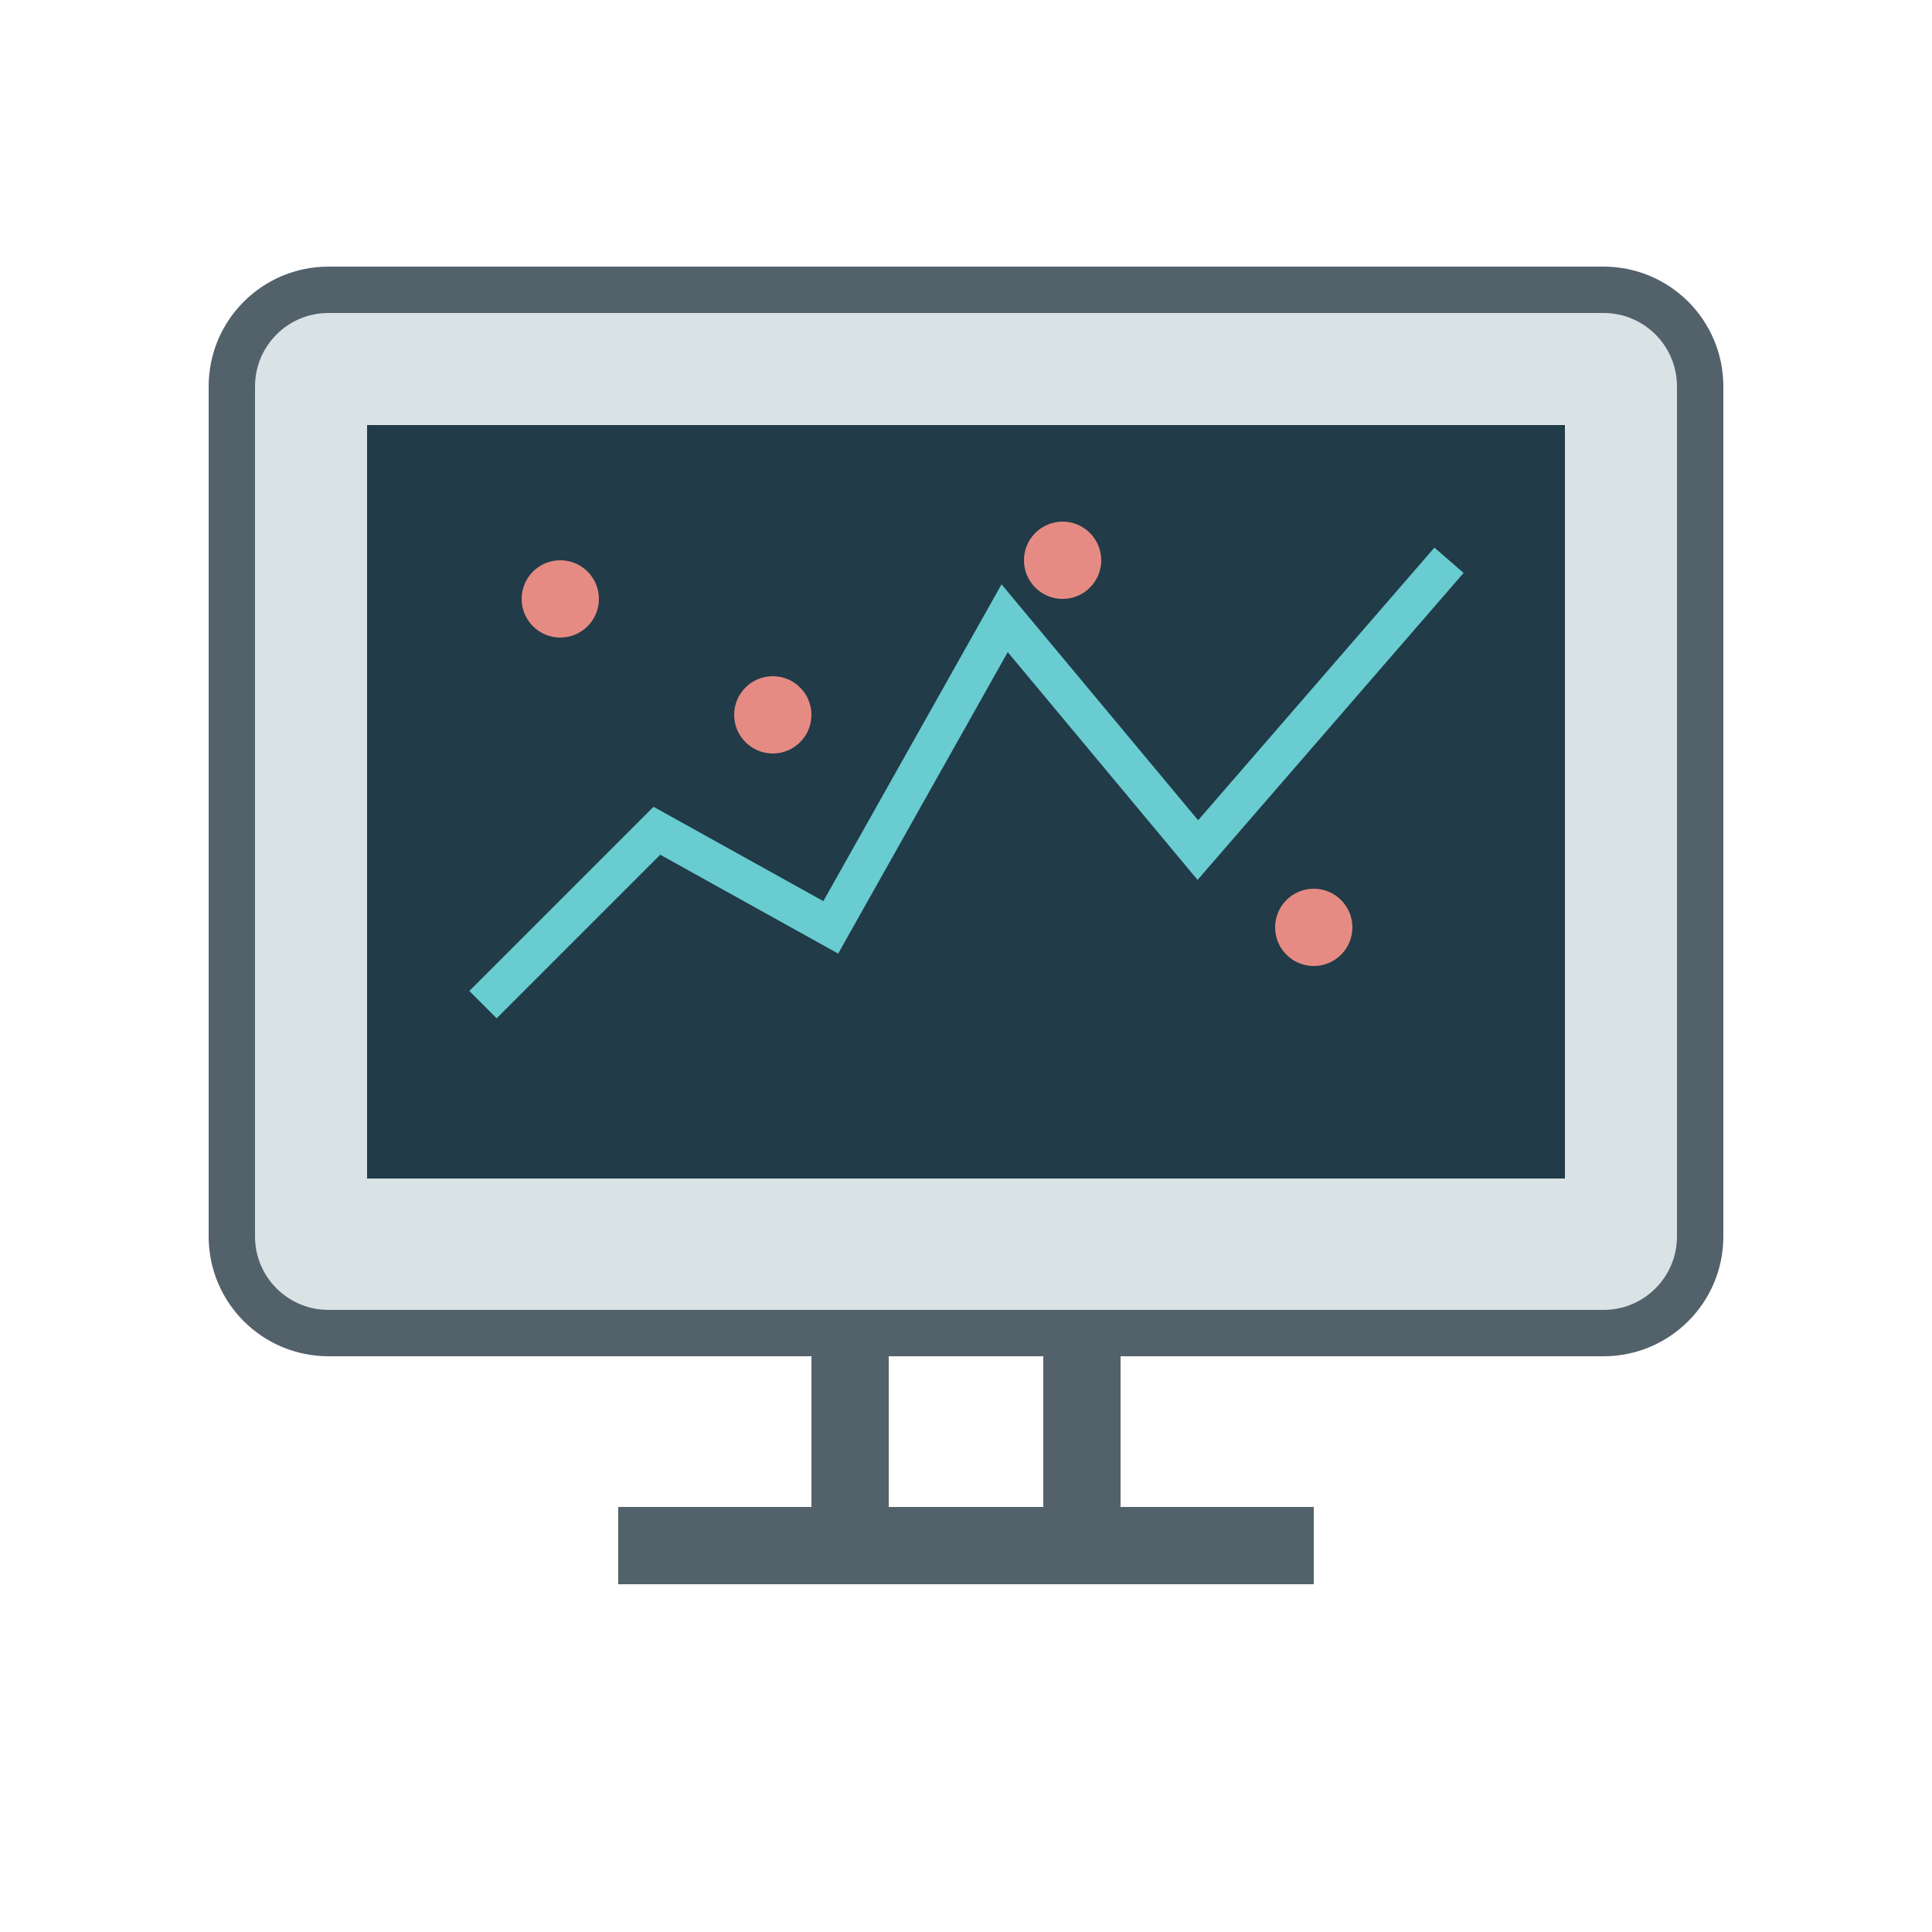
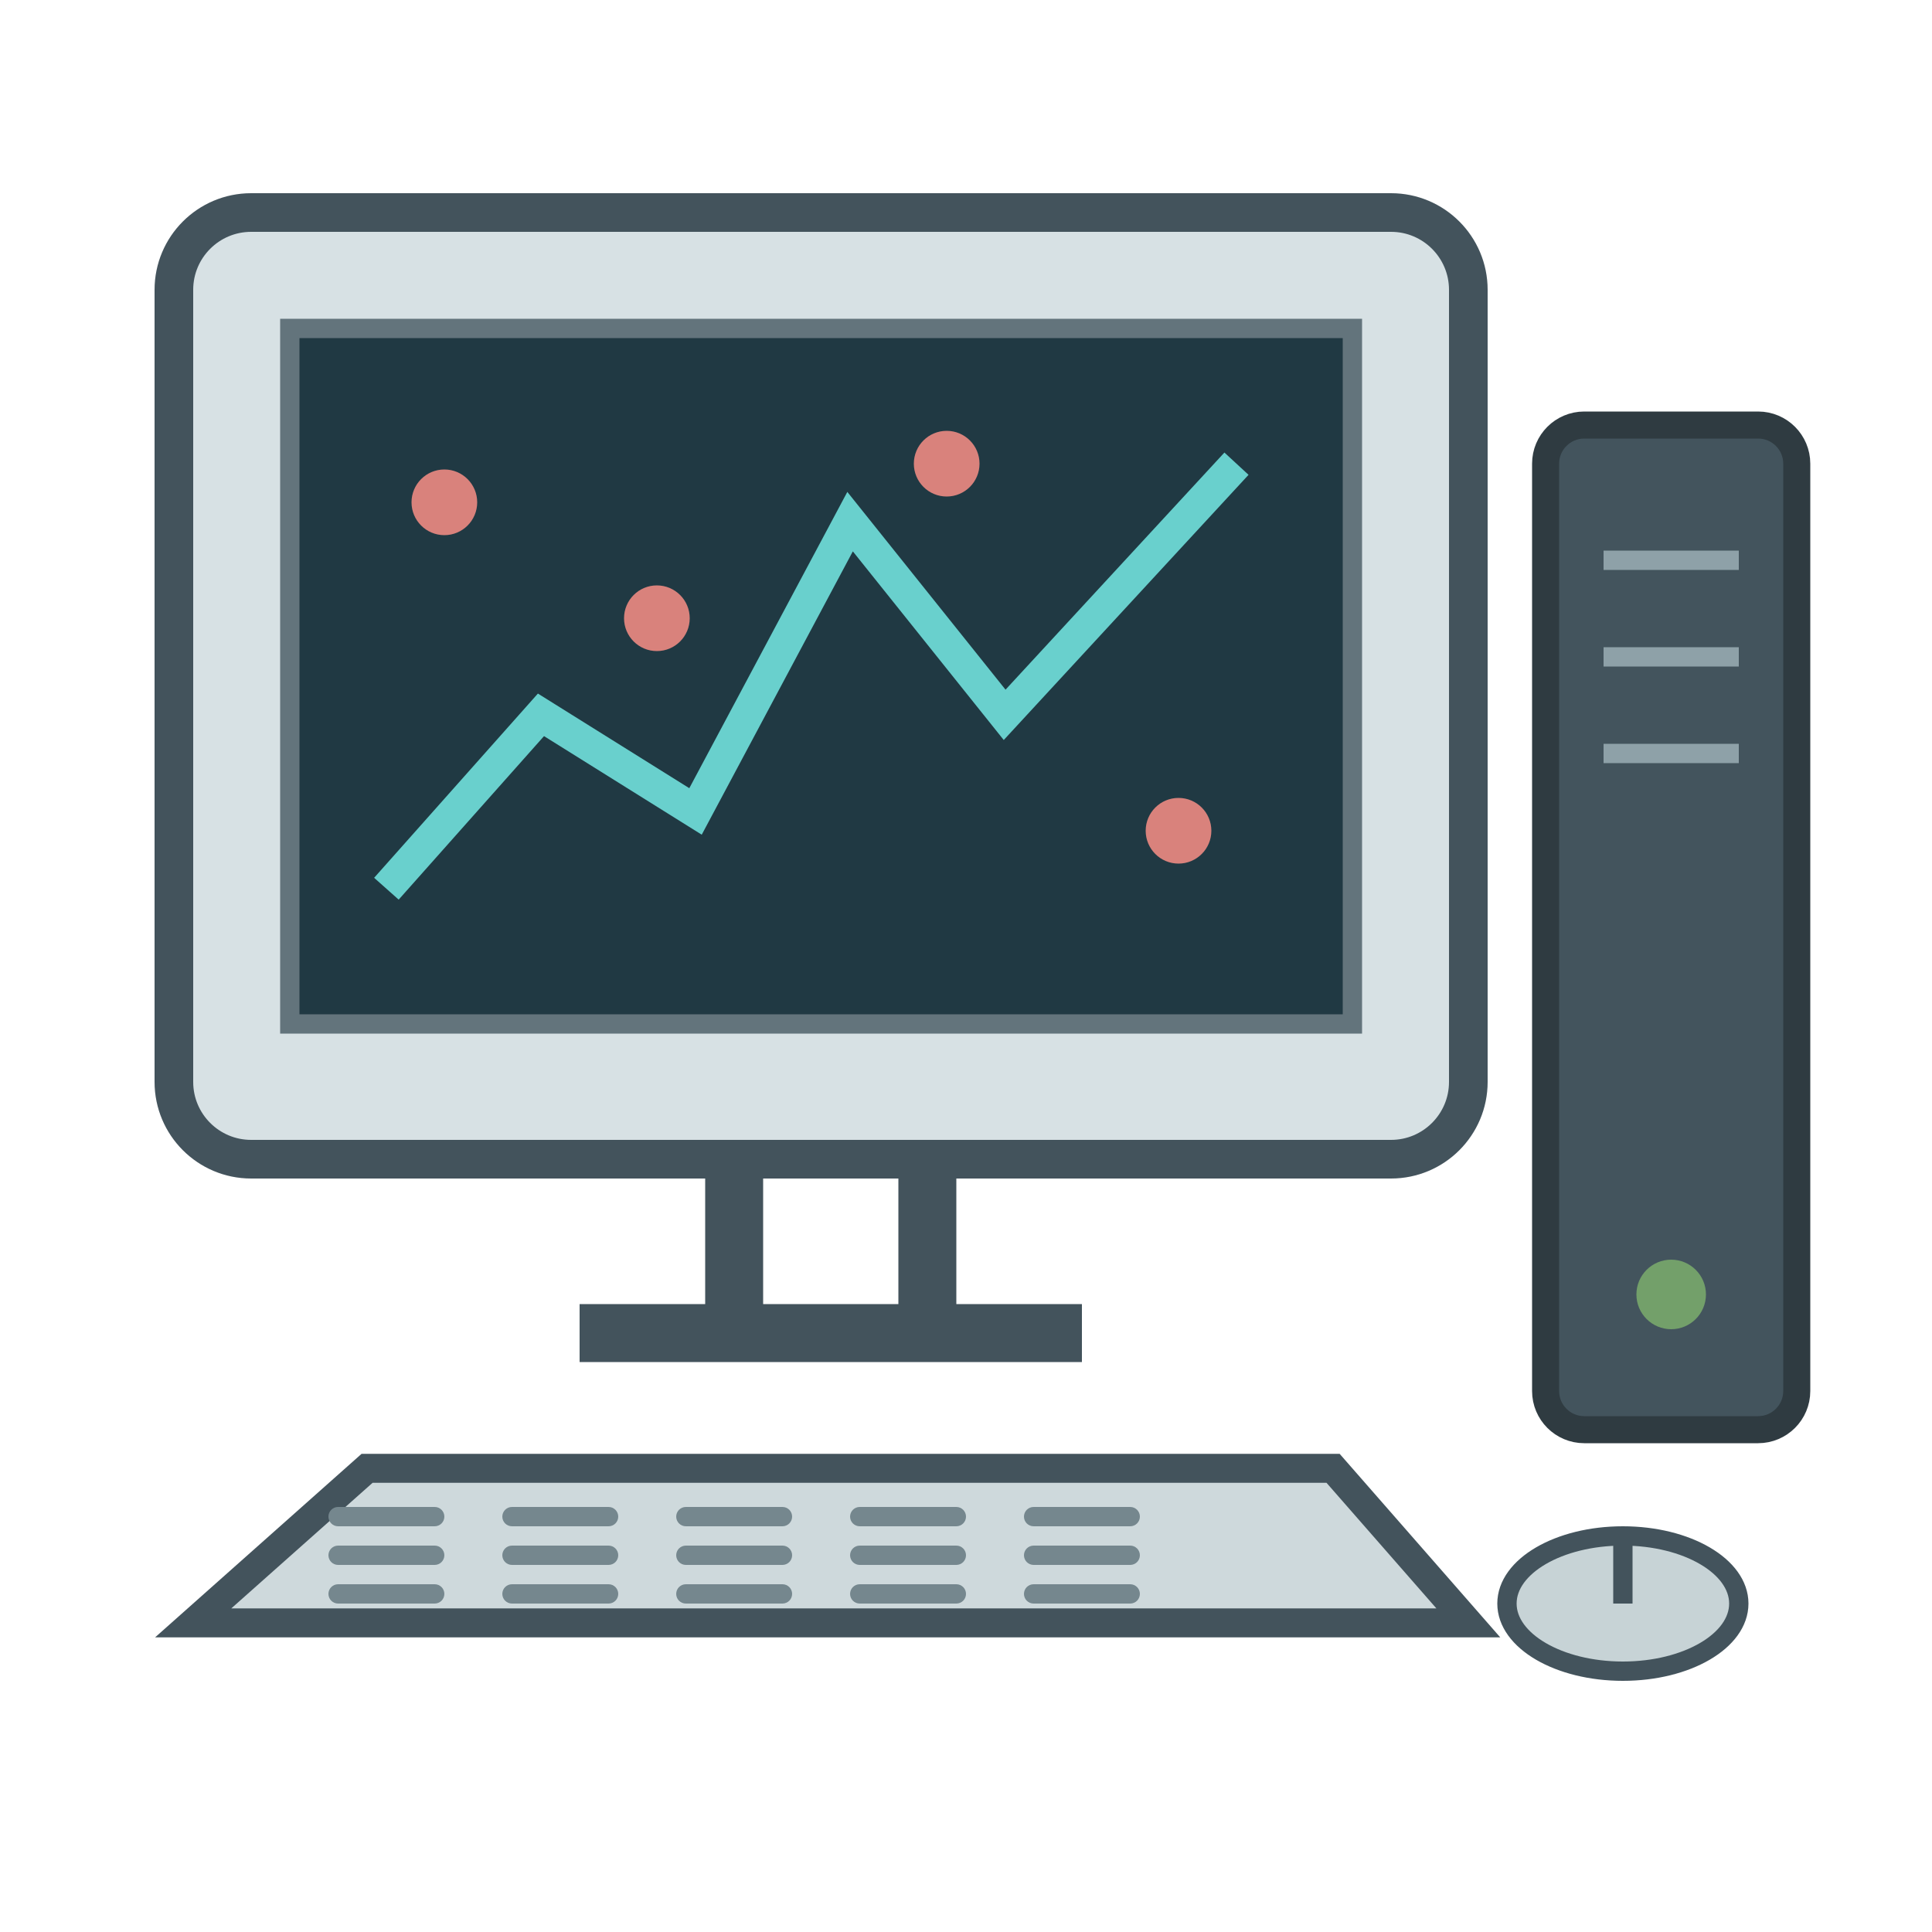
<svg xmlns="http://www.w3.org/2000/svg" viewBox="0 0 100 100" role="img" aria-labelledby="title desc">
-   <rect x="12" y="15" width="76" height="54" rx="5" fill="#D9E2E5" stroke="#53616B" stroke-width="2.4" />
-   <rect x="19" y="22" width="62" height="39" fill="#213B48" />
-   <path d="M25 52l9-9 9 5 9-16 10 12 13-15" fill="none" stroke="#68CCD0" stroke-width="2" />
-   <circle cx="29" cy="31" r="2" fill="#E68B83" />
-   <circle cx="40" cy="37" r="2" fill="#E68B83" />
-   <circle cx="55" cy="29" r="2" fill="#E68B83" />
-   <circle cx="68" cy="48" r="2" fill="#E68B83" />
-   <path d="M44 69v10M56 69v10M32 80h36" stroke="#53616B" stroke-width="4" />
+   <rect x="9" y="11" width="67" height="49" rx="4" fill="#D7E1E4" stroke="#43535C" stroke-width="2" />
+   <rect x="15" y="17" width="55" height="36" fill="#203943" stroke="#63747C" />
+   <path d="M20 46l8-9 8 5 8-15 8 10 12-13" fill="none" stroke="#69D0CD" stroke-width="1.7" />
+   <circle cx="23" cy="26" r="1.7" fill="#D9827C" />
+   <circle cx="34" cy="32" r="1.7" fill="#D9827C" />
+   <circle cx="49" cy="24" r="1.7" fill="#D9827C" />
+   <circle cx="61" cy="43" r="1.7" fill="#D9827C" />
+   <path d="M38 60v8M48 60v8M30 69h26" stroke="#43535C" stroke-width="3" />
+   <path d="M19 76h50l7 8H10z" fill="#CED9DC" stroke="#43535C" stroke-width="1.5" />
+   <rect x="17" y="78" width="6" height="1" rx=".5" fill="#75878E" />
+   <rect x="26" y="78" width="6" height="1" rx=".5" fill="#75878E" />
+   <rect x="35" y="78" width="6" height="1" rx=".5" fill="#75878E" />
+   <rect x="44" y="78" width="6" height="1" rx=".5" fill="#75878E" />
+   <rect x="53" y="78" width="6" height="1" rx=".5" fill="#75878E" />
+   <rect x="17" y="80" width="6" height="1" rx=".5" fill="#75878E" />
+   <rect x="26" y="80" width="6" height="1" rx=".5" fill="#75878E" />
+   <rect x="35" y="80" width="6" height="1" rx=".5" fill="#75878E" />
+   <rect x="44" y="80" width="6" height="1" rx=".5" fill="#75878E" />
+   <rect x="53" y="80" width="6" height="1" rx=".5" fill="#75878E" />
+   <rect x="17" y="82" width="6" height="1" rx=".5" fill="#75878E" />
+   <rect x="26" y="82" width="6" height="1" rx=".5" fill="#75878E" />
+   <rect x="35" y="82" width="6" height="1" rx=".5" fill="#75878E" />
+   <rect x="44" y="82" width="6" height="1" rx=".5" fill="#75878E" />
+   <rect x="53" y="82" width="6" height="1" rx=".5" fill="#75878E" />
+   <rect x="80" y="22" width="13" height="52" rx="2" fill="#43545D" stroke="#2F3B41" stroke-width="1.4" />
+   <circle cx="86.5" cy="67" r="1.8" fill="#73A06A" />
+   <path d="M83 29h7M83 34h7M83 39h7" stroke="#8EA1A8" />
+   <ellipse cx="84" cy="83" rx="6" ry="3.5" fill="#C7D3D6" stroke="#43535C" stroke-width="1" />
+   <path d="M84 80v3" stroke="#43535C" />
</svg>
